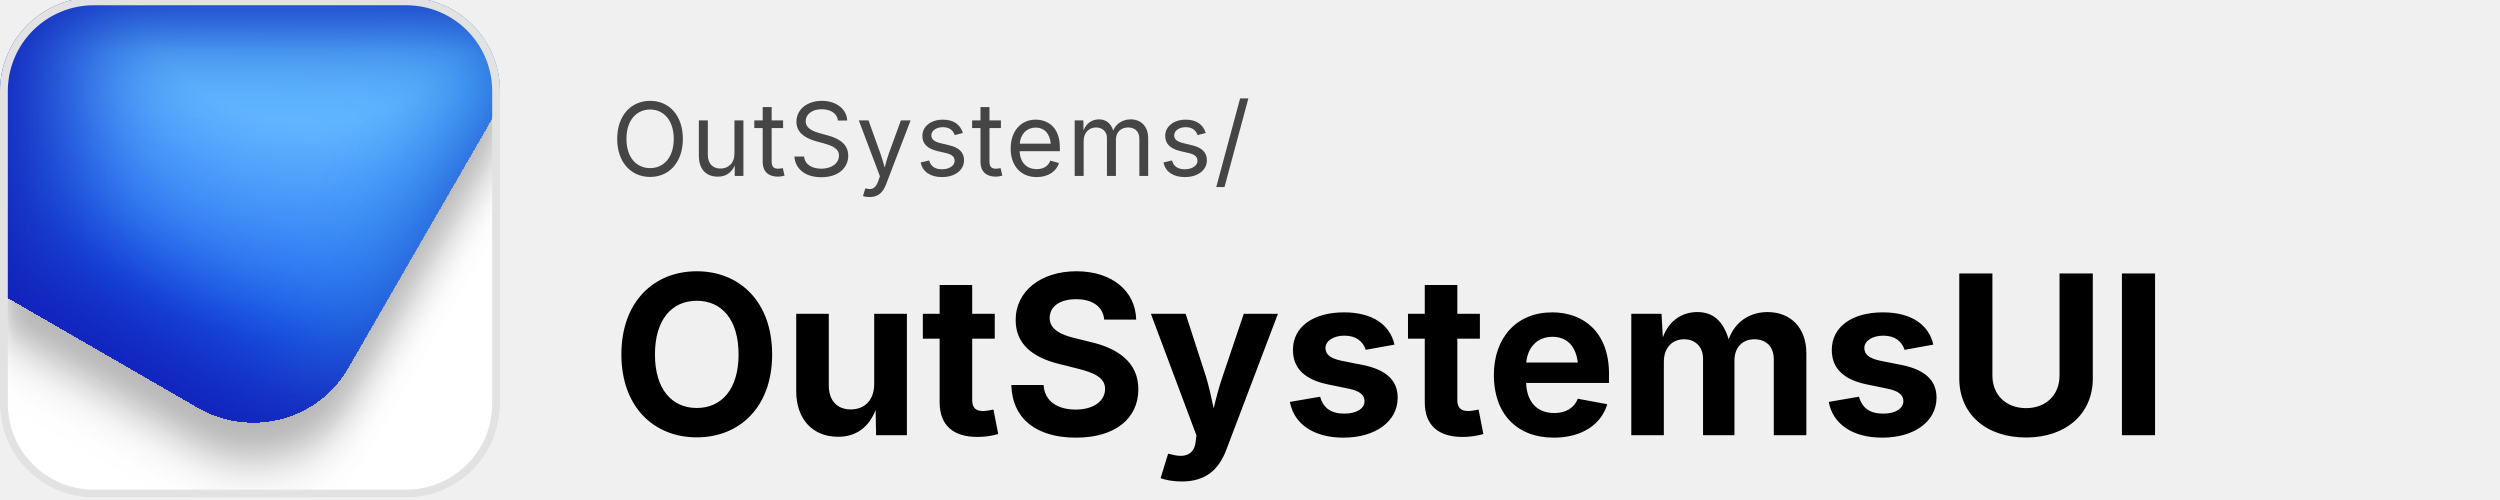
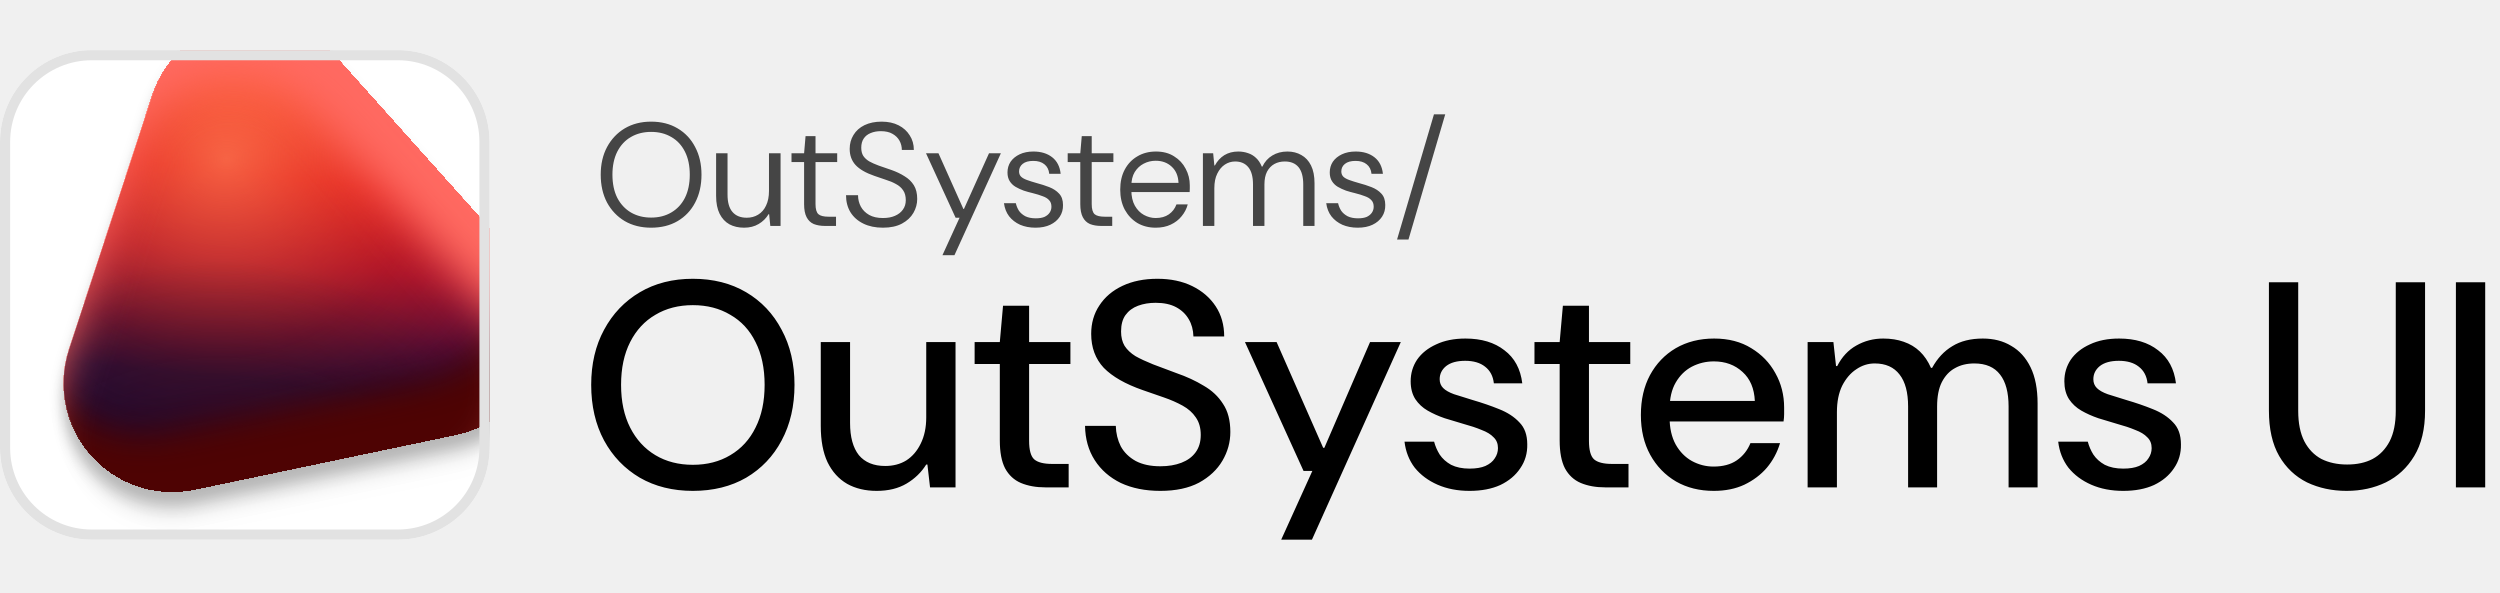
- <svg xmlns="http://www.w3.org/2000/svg" width="270" height="54" viewBox="0 0 270 54" fill="none">
+ <svg xmlns="http://www.w3.org/2000/svg" width="190" height="45" viewBox="0 0 493 97" fill="none">
+   <g clip-path="url(#clip0_1847_8115)">
+     <g clip-path="url(#clip1_1847_8115)">
+       <rect width="96.54" height="96.54" rx="18.101" fill="white" />
+       <g filter="url(#filter0_dddii_1847_8115)">
+         <mask id="mask0_1847_8115" style="mask-type:alpha" maskUnits="userSpaceOnUse" x="12" y="-6" width="95" height="94">
+           <path d="M29.983 9.125C35.131 -6.567 55.335 -10.802 66.351 1.502L101.3 40.536C112.316 52.84 105.881 72.456 89.718 75.844L38.438 86.593C22.275 89.981 8.505 74.601 13.652 58.908L29.983 9.125Z" fill="#D9D9D9" />
+         </mask>
+         <g mask="url(#mask0_1847_8115)">
+           <path d="M56.637 -36.9L-44.32 39.225L27.203 134.078L128.159 57.953L56.637 -36.9Z" fill="url(#paint0_linear_1847_8115)" />
+           <path d="M53.142 -15.447L-63.073 82.366L34.739 198.581L150.954 100.769L53.142 -15.447Z" fill="url(#paint1_radial_1847_8115)" />
+           <path d="M59.422 -20.166L-27.89 45.67L37.947 132.981L125.258 67.145L59.422 -20.166Z" fill="url(#paint2_radial_1847_8115)" />
+         </g>
+       </g>
+     </g>
+     <rect x="1" y="1" width="94.54" height="94.54" rx="17.101" stroke="#E2E2E2" stroke-width="2" />
+     <path d="M128.397 35.019C126.433 35.019 124.7 34.586 123.198 33.719C121.715 32.834 120.55 31.611 119.703 30.051C118.875 28.472 118.461 26.642 118.461 24.563C118.461 22.502 118.875 20.692 119.703 19.132C120.55 17.553 121.715 16.321 123.198 15.435C124.7 14.549 126.433 14.106 128.397 14.106C130.4 14.106 132.143 14.549 133.626 15.435C135.128 16.321 136.283 17.553 137.092 19.132C137.92 20.692 138.334 22.502 138.334 24.563C138.334 26.642 137.92 28.472 137.092 30.051C136.283 31.611 135.128 32.834 133.626 33.719C132.143 34.586 130.4 35.019 128.397 35.019ZM128.397 33.026C129.919 33.026 131.247 32.689 132.383 32.015C133.539 31.341 134.434 30.378 135.07 29.127C135.705 27.856 136.023 26.334 136.023 24.563C136.023 22.791 135.705 21.279 135.07 20.028C134.434 18.757 133.539 17.794 132.383 17.139C131.247 16.465 129.919 16.128 128.397 16.128C126.895 16.128 125.567 16.465 124.411 17.139C123.275 17.794 122.38 18.757 121.725 20.028C121.089 21.299 120.772 22.811 120.772 24.563C120.772 26.334 121.089 27.856 121.725 29.127C122.38 30.378 123.275 31.341 124.411 32.015C125.567 32.689 126.895 33.026 128.397 33.026ZM146.734 35.019C145.636 35.019 144.673 34.798 143.845 34.355C143.017 33.893 142.372 33.2 141.91 32.275C141.448 31.351 141.217 30.176 141.217 28.751V20.346H143.47V28.52C143.47 30.041 143.797 31.177 144.452 31.928C145.107 32.679 146.041 33.055 147.254 33.055C148.101 33.055 148.852 32.853 149.507 32.449C150.181 32.044 150.701 31.447 151.067 30.658C151.452 29.868 151.644 28.905 151.644 27.769V20.346H153.926V34.673H151.904L151.673 32.362H151.558C151.076 33.171 150.422 33.816 149.594 34.297C148.785 34.779 147.832 35.019 146.734 35.019ZM162.697 34.673C161.85 34.673 161.109 34.547 160.473 34.297C159.857 34.028 159.385 33.575 159.058 32.94C158.73 32.304 158.567 31.447 158.567 30.369V22.079H156.083V20.346H158.567L158.856 16.966H160.82V20.346H165.095V22.079H160.82V30.369C160.82 31.351 161.012 32.015 161.397 32.362C161.783 32.689 162.447 32.853 163.391 32.853H164.864V34.673H162.697ZM174.115 35.019C172.632 35.019 171.342 34.75 170.244 34.21C169.146 33.671 168.299 32.92 167.702 31.957C167.124 30.995 166.836 29.878 166.836 28.607H169.204C169.204 29.416 169.387 30.166 169.753 30.86C170.119 31.534 170.668 32.083 171.399 32.506C172.131 32.911 173.036 33.113 174.115 33.113C175.039 33.113 175.828 32.968 176.483 32.679C177.157 32.391 177.677 31.986 178.043 31.466C178.428 30.946 178.621 30.321 178.621 29.589C178.621 28.799 178.447 28.154 178.101 27.654C177.754 27.134 177.282 26.72 176.685 26.412C176.108 26.084 175.443 25.805 174.692 25.574C173.961 25.323 173.2 25.064 172.41 24.794C170.735 24.216 169.503 23.504 168.713 22.656C167.943 21.809 167.558 20.75 167.558 19.479C167.558 18.458 167.808 17.544 168.309 16.735C168.809 15.907 169.531 15.262 170.475 14.8C171.438 14.338 172.564 14.106 173.855 14.106C175.145 14.106 176.262 14.347 177.205 14.829C178.149 15.31 178.881 15.974 179.401 16.822C179.94 17.65 180.209 18.603 180.209 19.681H177.841C177.841 19.026 177.687 18.42 177.379 17.861C177.07 17.303 176.608 16.851 175.992 16.504C175.395 16.157 174.625 15.984 173.681 15.984C172.95 15.984 172.285 16.109 171.688 16.359C171.111 16.59 170.658 16.947 170.331 17.428C170.003 17.91 169.84 18.516 169.84 19.248C169.84 19.903 169.974 20.442 170.244 20.866C170.514 21.27 170.899 21.626 171.399 21.934C171.919 22.223 172.545 22.502 173.277 22.772C174.028 23.022 174.866 23.311 175.79 23.639C176.772 23.985 177.639 24.399 178.39 24.881C179.16 25.343 179.766 25.93 180.209 26.642C180.652 27.355 180.874 28.26 180.874 29.358C180.874 30.321 180.623 31.235 180.123 32.102C179.622 32.968 178.871 33.671 177.87 34.21C176.868 34.75 175.617 35.019 174.115 35.019ZM185.846 40.45L189.225 33.055H188.445L182.611 20.346H185.066L189.976 31.322H190.092L195.031 20.346H197.371L188.214 40.45H185.846ZM204.193 35.019C203.076 35.019 202.065 34.827 201.16 34.441C200.274 34.037 199.552 33.479 198.994 32.766C198.455 32.054 198.118 31.197 197.983 30.195H200.323C200.438 30.715 200.64 31.206 200.929 31.669C201.237 32.111 201.661 32.477 202.2 32.766C202.759 33.036 203.442 33.171 204.251 33.171C204.963 33.171 205.541 33.074 205.984 32.882C206.427 32.67 206.764 32.391 206.995 32.044C207.226 31.697 207.342 31.312 207.342 30.889C207.342 30.33 207.188 29.897 206.88 29.589C206.591 29.262 206.167 29.002 205.609 28.809C205.069 28.597 204.415 28.395 203.644 28.202C203.067 28.067 202.479 27.904 201.882 27.711C201.305 27.5 200.766 27.249 200.265 26.96C199.783 26.671 199.398 26.296 199.109 25.834C198.821 25.372 198.676 24.803 198.676 24.13C198.676 23.34 198.878 22.637 199.283 22.021C199.706 21.405 200.303 20.914 201.074 20.548C201.844 20.182 202.749 19.999 203.789 19.999C205.291 19.999 206.523 20.375 207.486 21.125C208.449 21.877 209.007 22.965 209.161 24.39H206.908C206.831 23.581 206.514 22.955 205.955 22.512C205.416 22.069 204.684 21.848 203.76 21.848C202.855 21.848 202.162 22.04 201.68 22.425C201.199 22.811 200.958 23.311 200.958 23.927C200.958 24.332 201.083 24.669 201.334 24.938C201.584 25.189 201.969 25.41 202.489 25.603C203.009 25.795 203.644 25.997 204.395 26.209C205.281 26.44 206.119 26.71 206.908 27.018C207.698 27.326 208.343 27.75 208.844 28.289C209.364 28.828 209.624 29.579 209.624 30.542C209.643 31.409 209.431 32.179 208.988 32.853C208.545 33.527 207.919 34.056 207.111 34.441C206.302 34.827 205.329 35.019 204.193 35.019ZM217.164 34.673C216.316 34.673 215.575 34.547 214.94 34.297C214.323 34.028 213.852 33.575 213.524 32.94C213.197 32.304 213.033 31.447 213.033 30.369V22.079H210.549V20.346H213.033L213.322 16.966H215.286V20.346H219.561V22.079H215.286V30.369C215.286 31.351 215.479 32.015 215.864 32.362C216.249 32.689 216.913 32.853 217.857 32.853H219.33V34.673H217.164ZM227.897 35.019C226.549 35.019 225.346 34.711 224.287 34.095C223.247 33.459 222.419 32.583 221.803 31.466C221.206 30.33 220.907 29.011 220.907 27.509C220.907 25.988 221.206 24.669 221.803 23.552C222.4 22.435 223.228 21.568 224.287 20.952C225.346 20.317 226.569 19.999 227.955 19.999C229.361 19.999 230.555 20.317 231.537 20.952C232.538 21.568 233.299 22.387 233.819 23.407C234.358 24.409 234.628 25.497 234.628 26.671C234.628 26.864 234.628 27.066 234.628 27.278C234.628 27.49 234.618 27.731 234.599 28H222.611V26.18H232.403C232.346 24.813 231.893 23.744 231.046 22.974C230.218 22.204 229.168 21.819 227.897 21.819C227.05 21.819 226.26 22.011 225.529 22.396C224.816 22.762 224.229 23.311 223.767 24.043C223.324 24.775 223.102 25.699 223.102 26.816V27.596C223.102 28.828 223.333 29.858 223.796 30.686C224.258 31.495 224.855 32.102 225.586 32.506C226.338 32.911 227.108 33.113 227.897 33.113C228.937 33.113 229.804 32.872 230.497 32.391C231.19 31.909 231.691 31.255 231.999 30.427H234.223C233.992 31.293 233.588 32.073 233.01 32.766C232.452 33.459 231.739 34.008 230.872 34.413C230.025 34.817 229.033 35.019 227.897 35.019ZM237.214 34.673V20.346H239.236L239.467 22.743H239.582C240.044 21.877 240.661 21.203 241.431 20.721C242.22 20.24 243.135 19.999 244.175 19.999C244.868 19.999 245.513 20.105 246.11 20.317C246.707 20.509 247.237 20.827 247.699 21.27C248.161 21.694 248.537 22.262 248.825 22.974H248.941C249.403 22.011 250.058 21.279 250.905 20.779C251.752 20.259 252.744 19.999 253.88 19.999C254.92 19.999 255.835 20.23 256.624 20.692C257.433 21.135 258.069 21.819 258.531 22.743C258.993 23.667 259.224 24.842 259.224 26.267V34.673H257V26.498C257 24.977 256.692 23.841 256.076 23.09C255.459 22.339 254.554 21.963 253.36 21.963C252.59 21.963 251.907 22.127 251.31 22.454C250.713 22.782 250.231 23.282 249.865 23.956C249.519 24.63 249.345 25.477 249.345 26.498V34.673H247.092V26.498C247.092 24.977 246.784 23.841 246.168 23.09C245.552 22.339 244.685 21.963 243.568 21.963C242.837 21.963 242.163 22.165 241.546 22.57C240.93 22.974 240.43 23.571 240.044 24.361C239.659 25.131 239.467 26.094 239.467 27.249V34.673H237.214ZM267.743 35.019C266.626 35.019 265.615 34.827 264.71 34.441C263.824 34.037 263.102 33.479 262.543 32.766C262.004 32.054 261.667 31.197 261.532 30.195H263.872C263.988 30.715 264.19 31.206 264.479 31.669C264.787 32.111 265.21 32.477 265.75 32.766C266.308 33.036 266.992 33.171 267.801 33.171C268.513 33.171 269.091 33.074 269.534 32.882C269.977 32.67 270.314 32.391 270.545 32.044C270.776 31.697 270.891 31.312 270.891 30.889C270.891 30.33 270.737 29.897 270.429 29.589C270.14 29.262 269.717 29.002 269.158 28.809C268.619 28.597 267.964 28.395 267.194 28.202C266.616 28.067 266.029 27.904 265.432 27.711C264.854 27.5 264.315 27.249 263.814 26.96C263.333 26.671 262.948 26.296 262.659 25.834C262.37 25.372 262.226 24.803 262.226 24.13C262.226 23.34 262.428 22.637 262.832 22.021C263.256 21.405 263.853 20.914 264.623 20.548C265.393 20.182 266.298 19.999 267.338 19.999C268.84 19.999 270.073 20.375 271.036 21.125C271.998 21.877 272.557 22.965 272.711 24.39H270.458C270.381 23.581 270.063 22.955 269.505 22.512C268.966 22.069 268.234 21.848 267.309 21.848C266.404 21.848 265.711 22.04 265.23 22.425C264.748 22.811 264.508 23.311 264.508 23.927C264.508 24.332 264.633 24.669 264.883 24.938C265.133 25.189 265.519 25.41 266.039 25.603C266.558 25.795 267.194 25.997 267.945 26.209C268.831 26.44 269.668 26.71 270.458 27.018C271.247 27.326 271.893 27.75 272.393 28.289C272.913 28.828 273.173 29.579 273.173 30.542C273.192 31.409 272.981 32.179 272.538 32.853C272.095 33.527 271.469 34.056 270.66 34.441C269.851 34.827 268.879 35.019 267.743 35.019ZM275.498 37.359L282.777 12.662H285.001L277.751 37.359H275.498Z" fill="#454545" />
+     <path d="M136.63 86.92C132.663 86.92 129.177 86.053 126.173 84.32C123.169 82.549 120.82 80.103 119.125 76.983C117.431 73.825 116.583 70.166 116.583 66.007C116.583 61.886 117.431 58.266 119.125 55.146C120.82 51.988 123.169 49.523 126.173 47.752C129.177 45.98 132.663 45.094 136.63 45.094C140.635 45.094 144.14 45.98 147.144 47.752C150.148 49.523 152.478 51.988 154.134 55.146C155.829 58.266 156.676 61.886 156.676 66.007C156.676 70.166 155.829 73.825 154.134 76.983C152.478 80.103 150.148 82.549 147.144 84.32C144.14 86.053 140.635 86.92 136.63 86.92ZM136.63 81.778C139.441 81.778 141.906 81.143 144.024 79.872C146.181 78.601 147.837 76.791 148.992 74.441C150.186 72.092 150.783 69.281 150.783 66.007C150.783 62.733 150.186 59.922 148.992 57.572C147.837 55.223 146.181 53.432 144.024 52.2C141.906 50.929 139.441 50.294 136.63 50.294C133.818 50.294 131.353 50.929 129.235 52.2C127.117 53.432 125.461 55.223 124.267 57.572C123.073 59.922 122.476 62.733 122.476 66.007C122.476 69.281 123.073 72.092 124.267 74.441C125.461 76.791 127.117 78.601 129.235 79.872C131.353 81.143 133.818 81.778 136.63 81.778ZM172.89 86.92C170.657 86.92 168.712 86.458 167.056 85.533C165.399 84.57 164.109 83.145 163.185 81.258C162.299 79.371 161.856 76.983 161.856 74.095V57.572H167.633V73.517C167.633 76.29 168.211 78.408 169.366 79.872C170.56 81.297 172.293 82.009 174.566 82.009C176.145 82.009 177.531 81.644 178.725 80.912C179.919 80.141 180.863 79.044 181.556 77.619C182.288 76.155 182.654 74.422 182.654 72.419V57.572H188.431V86.227H183.405L182.885 81.721H182.654C181.691 83.261 180.4 84.513 178.783 85.475C177.165 86.438 175.201 86.92 172.89 86.92ZM206.117 86.227C204.307 86.227 202.709 85.938 201.322 85.36C199.974 84.782 198.934 83.82 198.203 82.472C197.509 81.124 197.163 79.294 197.163 76.983V61.905H192.195V57.572H197.163L197.798 50.409H202.94V57.572H211.085V61.905H202.94V77.041C202.94 78.851 203.267 80.064 203.922 80.681C204.615 81.297 205.809 81.605 207.504 81.605H210.739V86.227H206.117ZM228.816 86.92C225.85 86.92 223.251 86.4 221.017 85.36C218.822 84.282 217.108 82.78 215.875 80.854C214.643 78.928 214.008 76.675 213.969 74.095H220.035C220.073 75.558 220.401 76.906 221.017 78.139C221.672 79.333 222.654 80.296 223.963 81.027C225.273 81.721 226.89 82.067 228.816 82.067C230.395 82.067 231.782 81.836 232.975 81.374C234.169 80.912 235.094 80.238 235.748 79.352C236.442 78.428 236.788 77.272 236.788 75.886C236.788 74.499 236.461 73.344 235.806 72.419C235.19 71.495 234.323 70.725 233.207 70.109C232.09 69.493 230.857 68.953 229.509 68.491C228.161 68.029 226.775 67.547 225.35 67.047C221.922 65.853 219.361 64.389 217.666 62.656C216.01 60.885 215.182 58.651 215.182 55.955C215.182 53.837 215.721 51.969 216.8 50.351C217.878 48.695 219.399 47.405 221.364 46.481C223.328 45.556 225.619 45.094 228.238 45.094C230.857 45.094 233.149 45.576 235.113 46.538C237.077 47.501 238.618 48.83 239.735 50.525C240.851 52.219 241.41 54.203 241.41 56.475H235.344C235.306 55.165 234.997 54.029 234.42 53.066C233.842 52.065 233.014 51.276 231.936 50.698C230.857 50.12 229.509 49.831 227.892 49.831C226.621 49.831 225.465 50.024 224.425 50.409C223.386 50.794 222.558 51.41 221.941 52.258C221.364 53.066 221.075 54.145 221.075 55.493C221.075 56.61 221.306 57.553 221.768 58.324C222.269 59.094 222.981 59.768 223.906 60.346C224.868 60.885 226.024 61.424 227.372 61.963C228.72 62.464 230.26 63.041 231.993 63.696C233.996 64.389 235.787 65.218 237.366 66.18C238.984 67.105 240.254 68.299 241.179 69.762C242.142 71.187 242.623 73.036 242.623 75.308C242.623 77.311 242.103 79.198 241.063 80.969C240.023 82.741 238.483 84.185 236.442 85.302C234.4 86.381 231.859 86.92 228.816 86.92ZM252.092 97.781L258.793 82.991H257.06L245.506 57.572H251.745L260.93 78.428H261.161L270.174 57.572H276.239L258.157 97.781H252.092ZM289.795 86.92C287.446 86.92 285.347 86.515 283.498 85.707C281.65 84.898 280.148 83.781 278.992 82.356C277.875 80.892 277.201 79.179 276.97 77.214H282.805C283.036 78.1 283.402 78.948 283.903 79.756C284.442 80.565 285.193 81.239 286.156 81.778C287.157 82.279 288.37 82.529 289.795 82.529C291.066 82.529 292.106 82.356 292.915 82.009C293.762 81.624 294.378 81.124 294.763 80.507C295.187 79.891 295.399 79.217 295.399 78.485C295.399 77.6 295.11 76.887 294.532 76.348C293.993 75.77 293.204 75.289 292.164 74.904C291.162 74.48 289.949 74.076 288.524 73.69C287.33 73.344 286.117 72.978 284.885 72.593C283.652 72.169 282.535 71.668 281.534 71.091C280.533 70.513 279.724 69.762 279.108 68.838C278.491 67.875 278.183 66.7 278.183 65.314C278.183 63.735 278.607 62.31 279.454 61.039C280.34 59.768 281.592 58.766 283.209 58.035C284.827 57.264 286.753 56.879 288.986 56.879C292.144 56.879 294.706 57.65 296.67 59.19C298.673 60.692 299.847 62.868 300.194 65.718H294.59C294.436 64.293 293.858 63.196 292.857 62.425C291.894 61.655 290.585 61.27 288.929 61.27C287.311 61.27 286.059 61.616 285.174 62.31C284.326 63.003 283.903 63.87 283.903 64.909C283.903 65.603 284.134 66.18 284.596 66.642C285.058 67.105 285.771 67.509 286.733 67.856C287.735 68.164 288.967 68.549 290.431 69.011C292.279 69.55 294.012 70.147 295.63 70.802C297.286 71.457 298.615 72.323 299.616 73.402C300.656 74.441 301.176 75.886 301.176 77.734C301.214 79.506 300.752 81.085 299.789 82.472C298.865 83.858 297.556 84.956 295.861 85.764C294.166 86.535 292.144 86.92 289.795 86.92ZM316.519 86.227C314.709 86.227 313.111 85.938 311.724 85.36C310.376 84.782 309.337 83.82 308.605 82.472C307.912 81.124 307.565 79.294 307.565 76.983V61.905H302.597V57.572H307.565L308.2 50.409H313.342V57.572H321.488V61.905H313.342V77.041C313.342 78.851 313.669 80.064 314.324 80.681C315.017 81.297 316.211 81.605 317.906 81.605H321.141V86.227H316.519ZM337.966 86.92C335.155 86.92 332.67 86.304 330.514 85.071C328.357 83.8 326.662 82.048 325.43 79.814C324.197 77.58 323.581 74.961 323.581 71.957C323.581 68.953 324.178 66.334 325.372 64.101C326.605 61.828 328.299 60.057 330.456 58.786C332.651 57.515 335.174 56.879 338.024 56.879C340.874 56.879 343.319 57.515 345.361 58.786C347.402 60.018 348.981 61.655 350.098 63.696C351.253 65.737 351.831 68.01 351.831 70.513C351.831 70.898 351.831 71.322 351.831 71.784C351.831 72.246 351.792 72.728 351.715 73.228H327.798V69.184H346.054C345.938 66.719 345.13 64.813 343.628 63.465C342.126 62.079 340.238 61.385 337.966 61.385C336.426 61.385 334.981 61.732 333.633 62.425C332.324 63.118 331.265 64.158 330.456 65.545C329.647 66.931 329.243 68.684 329.243 70.802V72.419C329.243 74.538 329.647 76.329 330.456 77.792C331.265 79.217 332.324 80.296 333.633 81.027C334.981 81.759 336.406 82.125 337.908 82.125C339.757 82.125 341.278 81.721 342.472 80.912C343.705 80.064 344.61 78.928 345.187 77.503H351.022C350.483 79.313 349.616 80.931 348.422 82.356C347.229 83.742 345.746 84.859 343.974 85.707C342.241 86.515 340.238 86.92 337.966 86.92ZM356.463 86.227V57.572H361.547L362.067 62.31H362.298C363.222 60.5 364.474 59.152 366.053 58.266C367.67 57.341 369.442 56.879 371.368 56.879C372.87 56.879 374.218 57.091 375.412 57.515C376.644 57.938 377.703 58.574 378.589 59.421C379.475 60.269 380.206 61.347 380.784 62.656H381.015C382.055 60.769 383.384 59.344 385.001 58.381C386.619 57.38 388.622 56.879 391.01 56.879C393.166 56.879 395.034 57.361 396.613 58.324C398.231 59.248 399.502 60.654 400.426 62.541C401.35 64.428 401.813 66.816 401.813 69.704V86.227H396.093V70.282C396.093 67.509 395.535 65.41 394.418 63.985C393.301 62.522 391.606 61.79 389.334 61.79C387.871 61.79 386.6 62.098 385.521 62.714C384.443 63.292 383.576 64.216 382.922 65.487C382.305 66.719 381.997 68.318 381.997 70.282V86.227H376.278V70.282C376.278 67.509 375.72 65.41 374.603 63.985C373.486 62.522 371.849 61.79 369.692 61.79C368.383 61.79 367.17 62.175 366.053 62.945C364.936 63.677 364.012 64.755 363.28 66.18C362.587 67.605 362.24 69.338 362.24 71.38V86.227H356.463ZM418.702 86.92C416.352 86.92 414.253 86.515 412.405 85.707C410.556 84.898 409.054 83.781 407.899 82.356C406.782 80.892 406.108 79.179 405.877 77.214H411.712C411.943 78.1 412.309 78.948 412.809 79.756C413.348 80.565 414.099 81.239 415.062 81.778C416.064 82.279 417.277 82.529 418.702 82.529C419.973 82.529 421.013 82.356 421.821 82.009C422.669 81.624 423.285 81.124 423.67 80.507C424.094 79.891 424.305 79.217 424.305 78.485C424.305 77.6 424.017 76.887 423.439 76.348C422.9 75.77 422.11 75.289 421.07 74.904C420.069 74.48 418.856 74.076 417.431 73.69C416.237 73.344 415.024 72.978 413.791 72.593C412.559 72.169 411.442 71.668 410.441 71.091C409.439 70.513 408.63 69.762 408.014 68.838C407.398 67.875 407.09 66.7 407.09 65.314C407.09 63.735 407.514 62.31 408.361 61.039C409.247 59.768 410.498 58.766 412.116 58.035C413.734 57.264 415.659 56.879 417.893 56.879C421.051 56.879 423.612 57.65 425.576 59.19C427.579 60.692 428.754 62.868 429.1 65.718H423.497C423.343 64.293 422.765 63.196 421.764 62.425C420.801 61.655 419.491 61.27 417.835 61.27C416.218 61.27 414.966 61.616 414.08 62.31C413.233 63.003 412.809 63.87 412.809 64.909C412.809 65.603 413.04 66.18 413.502 66.642C413.965 67.105 414.677 67.509 415.64 67.856C416.641 68.164 417.874 68.549 419.337 69.011C421.186 69.55 422.919 70.147 424.537 70.802C426.193 71.457 427.521 72.323 428.523 73.402C429.563 74.441 430.082 75.886 430.082 77.734C430.121 79.506 429.659 81.085 428.696 82.472C427.772 83.858 426.462 84.956 424.768 85.764C423.073 86.535 421.051 86.92 418.702 86.92ZM462.74 86.92C459.89 86.92 457.29 86.361 454.941 85.245C452.63 84.089 450.801 82.356 449.453 80.045C448.105 77.696 447.431 74.711 447.431 71.091V45.787H453.208V71.148C453.208 73.575 453.612 75.578 454.421 77.157C455.23 78.697 456.347 79.853 457.772 80.623C459.235 81.355 460.93 81.721 462.855 81.721C464.82 81.721 466.495 81.355 467.881 80.623C469.306 79.853 470.423 78.697 471.232 77.157C472.041 75.578 472.445 73.575 472.445 71.148V45.787H478.222V71.091C478.222 74.711 477.51 77.696 476.085 80.045C474.698 82.356 472.83 84.089 470.481 85.245C468.17 86.361 465.59 86.92 462.74 86.92ZM484.304 86.227V45.787H490.081V86.227H484.304Z" fill="black" />
+   </g>
  <defs>
-     <filter id="icon-filter" x="-13.9" y="-25" width="74" height="84" filterUnits="userSpaceOnUse" color-interpolation-filters="sRGB">
+     <filter id="filter0_dddii_1847_8115" x="6.871" y="-12.086" width="102.491" height="109.45" filterUnits="userSpaceOnUse" color-interpolation-filters="sRGB">
      <feFlood flood-opacity="0" result="BackgroundImageFix" />
      <feColorMatrix in="SourceAlpha" type="matrix" values="0 0 0 0 0 0 0 0 0 0 0 0 0 0 0 0 0 0 127 0" result="hardAlpha" />
-       <feOffset dy="3.375" />
-       <feGaussianBlur stdDeviation="1.688" />
+       <feOffset dy="2.574" />
+       <feGaussianBlur stdDeviation="1.287" />
+       <feComposite in2="hardAlpha" operator="out" />
      <feColorMatrix type="matrix" values="0 0 0 0 0 0 0 0 0 0 0 0 0 0 0 0 0 0 0.22 0" />
-       <feBlend mode="normal" in2="BackgroundImageFix" result="effect1_dropShadow" />
+       <feBlend mode="normal" in2="BackgroundImageFix" result="effect1_dropShadow_1847_8115" />
      <feColorMatrix in="SourceAlpha" type="matrix" values="0 0 0 0 0 0 0 0 0 0 0 0 0 0 0 0 0 0 127 0" result="hardAlpha" />
-       <feOffset dy="6.75" />
-       <feGaussianBlur stdDeviation="1.688" />
+       <feOffset dy="5.149" />
+       <feGaussianBlur stdDeviation="1.287" />
+       <feComposite in2="hardAlpha" operator="out" />
      <feColorMatrix type="matrix" values="0 0 0 0 0 0 0 0 0 0 0 0 0 0 0 0 0 0 0.07 0" />
-       <feBlend mode="normal" in2="effect1_dropShadow" result="effect2_dropShadow" />
+       <feBlend mode="normal" in2="effect1_dropShadow_1847_8115" result="effect2_dropShadow_1847_8115" />
      <feColorMatrix in="SourceAlpha" type="matrix" values="0 0 0 0 0 0 0 0 0 0 0 0 0 0 0 0 0 0 127 0" result="hardAlpha" />
-       <feOffset dy="10.125" />
-       <feGaussianBlur stdDeviation="1.688" />
+       <feOffset dy="7.723" />
+       <feGaussianBlur stdDeviation="1.287" />
+       <feComposite in2="hardAlpha" operator="out" />
      <feColorMatrix type="matrix" values="0 0 0 0 0 0 0 0 0 0 0 0 0 0 0 0 0 0 0.01 0" />
-       <feBlend mode="normal" in2="effect2_dropShadow" result="effect3_dropShadow" />
-       <feBlend mode="normal" in="SourceGraphic" in2="effect3_dropShadow" result="shape" />
+       <feBlend mode="normal" in2="effect2_dropShadow_1847_8115" result="effect3_dropShadow_1847_8115" />
+       <feBlend mode="normal" in="SourceGraphic" in2="effect3_dropShadow_1847_8115" result="shape" />
      <feColorMatrix in="SourceAlpha" type="matrix" values="0 0 0 0 0 0 0 0 0 0 0 0 0 0 0 0 0 0 127 0" result="hardAlpha" />
-       <feOffset dx="-2.953" dy="2.953" />
-       <feGaussianBlur stdDeviation="5.906" />
+       <feOffset dx="-5.685" dy="-11.37" />
+       <feGaussianBlur stdDeviation="3.218" />
      <feComposite in2="hardAlpha" operator="arithmetic" k2="-1" k3="1" />
-       <feColorMatrix type="matrix" values="0 0 0 0 0.247 0 0 0 0 0.686 0 0 0 0 0.969 0 0 0 1 0" />
-       <feBlend mode="normal" in2="shape" result="effect4_innerShadow" />
+       <feColorMatrix type="matrix" values="0 0 0 0 0.304 0 0 0 0 0.013 0 0 0 0 0.013 0 0 0 1 0" />
+       <feBlend mode="normal" in2="shape" result="effect4_innerShadow_1847_8115" />
      <feColorMatrix in="SourceAlpha" type="matrix" values="0 0 0 0 0 0 0 0 0 0 0 0 0 0 0 0 0 0 127 0" result="hardAlpha" />
-       <feOffset dx="5.906" dy="-5.906" />
-       <feGaussianBlur stdDeviation="5.906" />
+       <feOffset dx="-4.291" dy="11.37" />
+       <feGaussianBlur stdDeviation="4.291" />
      <feComposite in2="hardAlpha" operator="arithmetic" k2="-1" k3="1" />
-       <feColorMatrix type="matrix" values="0 0 0 0 0.063 0 0 0 0 0.118 0 0 0 0 0.729 0 0 0 1 0" />
-       <feBlend mode="normal" in2="effect4_innerShadow" result="effect5_innerShadow" />
+       <feColorMatrix type="matrix" values="0 0 0 0 1 0 0 0 0 0.413 0 0 0 0 0.38 0 0 0 1 0" />
+       <feBlend mode="normal" in2="effect4_innerShadow_1847_8115" result="effect5_innerShadow_1847_8115" />
    </filter>
-     <radialGradient id="icon-radial" cx="0" cy="0" r="1" gradientTransform="matrix(-27.9589 63.3927 -59.5807 -33.7105 32.3955 -10.2892)" gradientUnits="userSpaceOnUse">
-       <stop offset="0.33" stop-color="#60B5FF" />
-       <stop offset="0.66" stop-color="#105CEF" />
+     <linearGradient id="paint0_linear_1847_8115" x1="27.203" y1="134.078" x2="45.894" y2="-38.066" gradientUnits="userSpaceOnUse">
+       <stop offset="0.409" stop-color="#04053D" />
+       <stop offset="0.548" stop-color="#96082C" />
+       <stop offset="0.644" stop-color="#D8161E" />
+       <stop offset="0.769" stop-color="#FF5E3E" />
+     </linearGradient>
+     <radialGradient id="paint1_radial_1847_8115" cx="0" cy="0" r="1" gradientUnits="userSpaceOnUse" gradientTransform="translate(44.571 21.5482) rotate(-40.0855) scale(72.9114 70.1056)">
+       <stop stop-color="#FF7A50" stop-opacity="0.75" />
+       <stop offset="0.55" stop-color="#F5401E" stop-opacity="0.25" />
+       <stop offset="1" stop-color="#F5401E" stop-opacity="0" />
    </radialGradient>
-     <linearGradient id="icon-shimmer" x1="28.757" y1="-1.839" x2="2.228" y2="31.507" gradientUnits="userSpaceOnUse">
-       <stop stop-color="white" stop-opacity="0" />
-       <stop offset="1" stop-color="white" />
-     </linearGradient>
-     <clipPath id="icon-clip">
-       <rect y="-0.274" width="54" height="54" rx="10.125" fill="white" />
+     <radialGradient id="paint2_radial_1847_8115" cx="0" cy="0" r="1" gradientUnits="userSpaceOnUse" gradientTransform="translate(43.157 118.096) rotate(-37.0176) scale(76.5458)">
+       <stop stop-color="#2A0212" />
+       <stop offset="1" stop-color="#2A0212" stop-opacity="0" />
+     </radialGradient>
+     <clipPath id="clip0_1847_8115">
+       <rect width="493" height="96.54" fill="white" />
+     </clipPath>
+     <clipPath id="clip1_1847_8115">
+       <rect width="96.54" height="96.54" rx="18.101" fill="white" />
    </clipPath>
  </defs>
-   <g clip-path="url(#icon-clip)">
-     <rect y="-0.274" width="54" height="54" rx="10.125" fill="white" />
-     <g filter="url(#icon-filter)">
-       <path d="M6.105 -13.231C9.367 -18.881 16.592 -20.817 22.242 -17.555L48.306 -2.507C53.956 0.755 55.892 7.98 52.63 13.63L37.581 39.694C34.319 45.344 27.095 47.279 21.445 44.017L-4.619 28.969C-10.269 25.707 -12.205 18.483 -8.943 12.833L6.105 -13.231Z" fill="url(#icon-radial)" />
-       <path d="M6.105 -13.231C9.367 -18.881 16.592 -20.817 22.242 -17.555L48.306 -2.507C53.956 0.755 55.892 7.98 52.63 13.63L37.581 39.694C34.319 45.344 27.095 47.279 21.445 44.017L-4.619 28.969C-10.269 25.707 -12.205 18.483 -8.943 12.833L6.105 -13.231Z" fill="url(#icon-shimmer)" fill-opacity="0.05" />
-     </g>
-   </g>
-   <rect x="0.422" y="0.147" width="53.156" height="53.156" rx="9.703" stroke="#E2E2E2" stroke-width="0.844" />
-   <text x="66" y="19" font-family="Inter, -apple-system, BlinkMacSystemFont, 'Segoe UI', sans-serif" font-size="11" font-weight="400" letter-spacing="0.02em" fill="#454545">OutSystems/</text>
-   <text x="66" y="47" font-family="Inter, -apple-system, BlinkMacSystemFont, 'Segoe UI', sans-serif" font-size="24" font-weight="700" fill="#000000">OutSystemsUI</text>
</svg>
